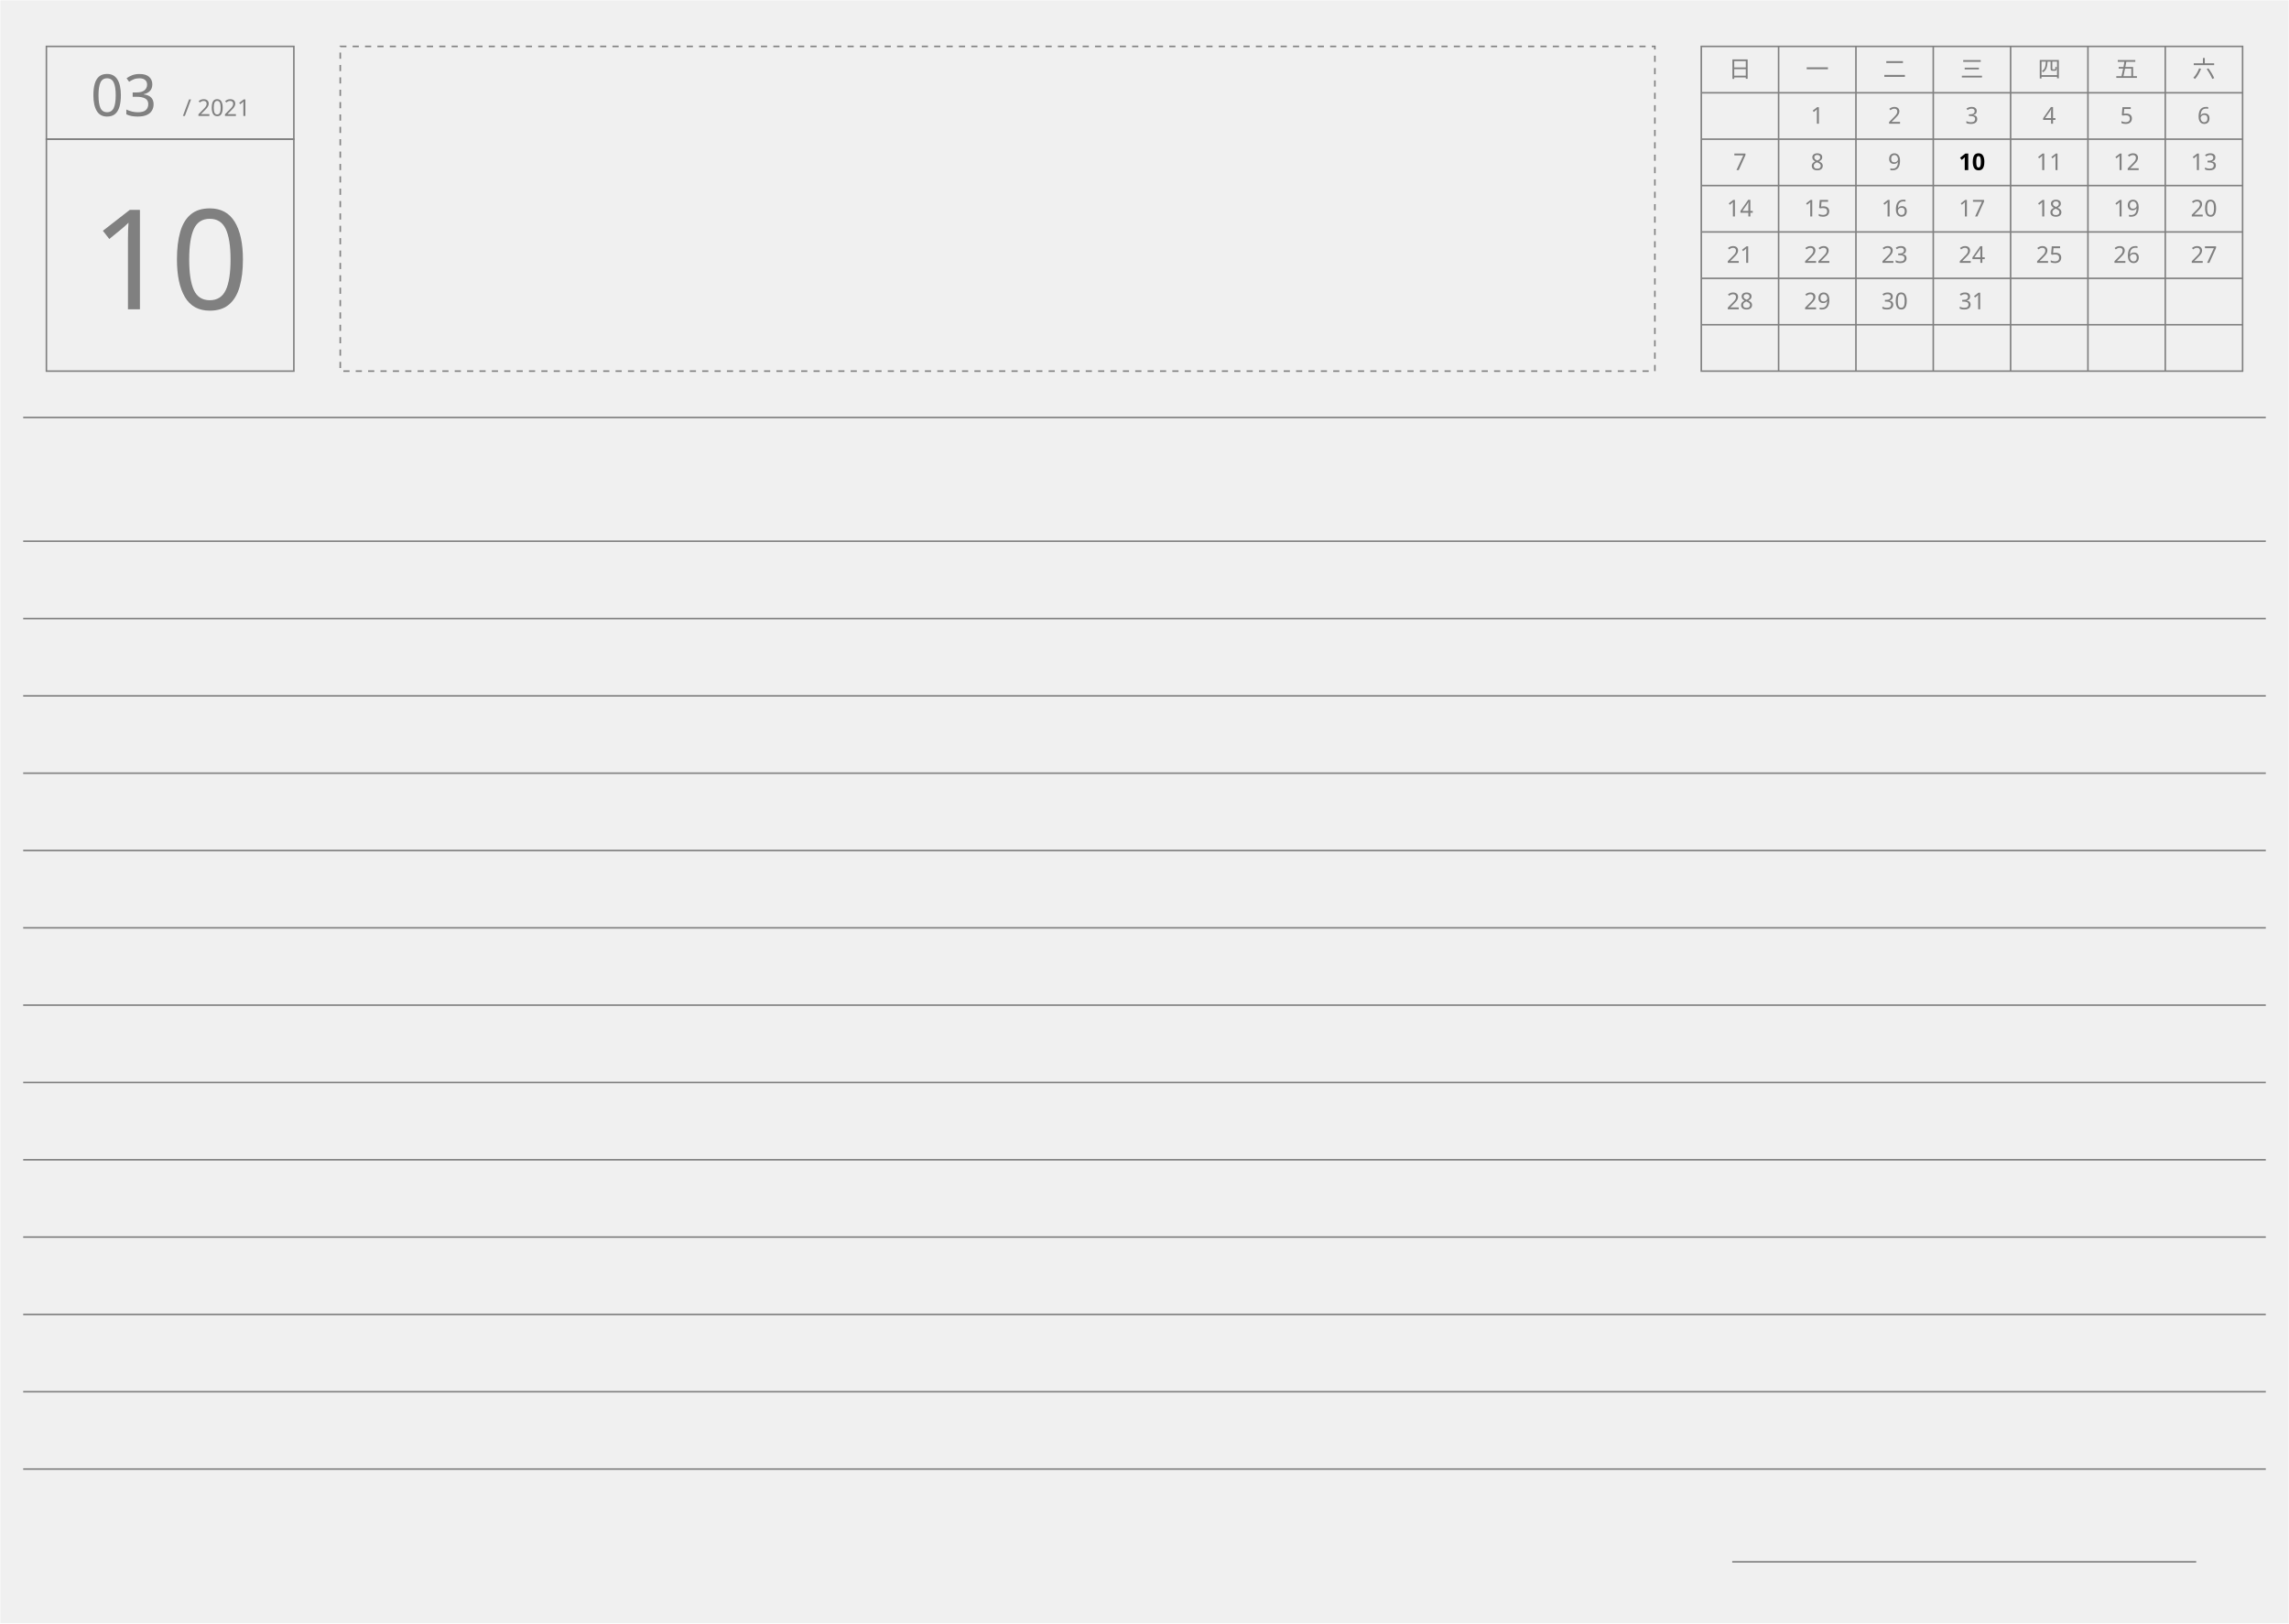
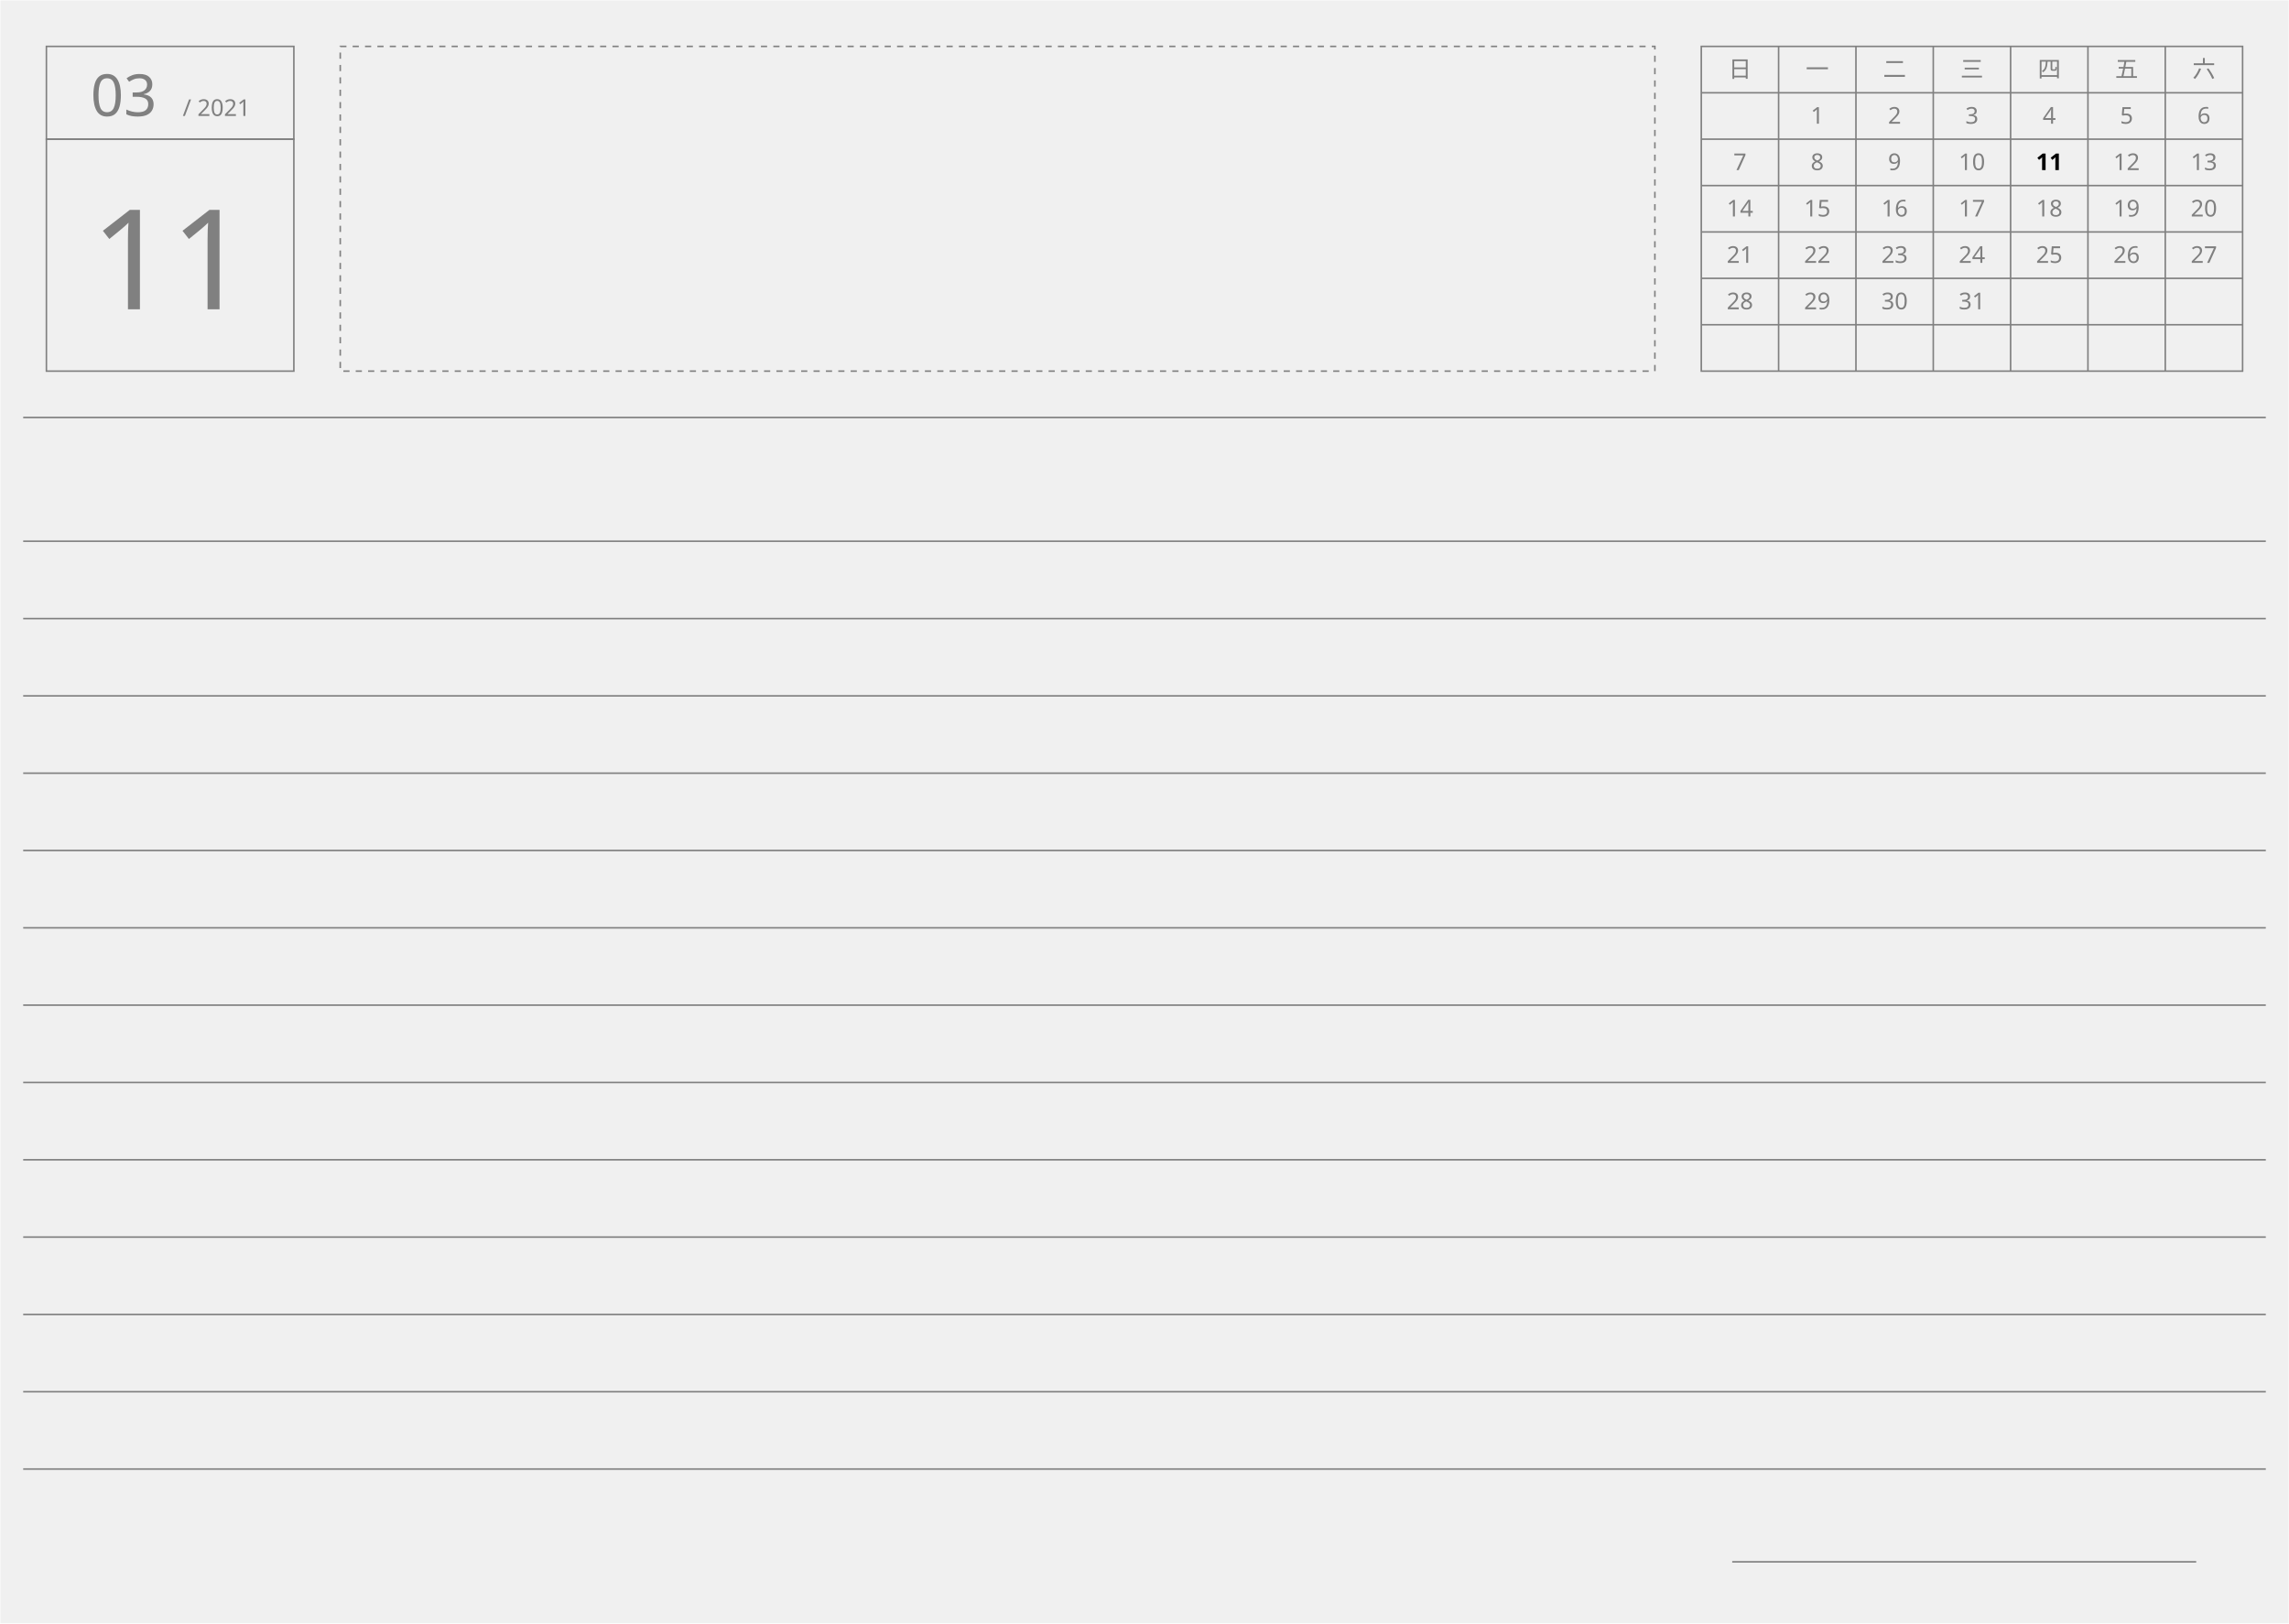
<svg xmlns="http://www.w3.org/2000/svg" fill="silver" viewBox="0 0 2960 2100">
  <rect stroke="white" stroke-width="1" fill="none" width="100%" height="100%" />
  <g transform="translate(2200,60)">
    <g id="calendar-table">
      <path d="M0 0 L700 0 L700 420 L0 420 Z" stroke="gray" stroke-width="2" fill="none" />
      <path d="M0 60 L700 60" stroke="gray" stroke-width="2" fill="none" />
      <path d="M0 120 L700 120" stroke="gray" stroke-width="2" fill="none" />
      <path d="M0 180 L700 180" stroke="gray" stroke-width="2" fill="none" />
      <path d="M0 240 L700 240" stroke="gray" stroke-width="2" fill="none" />
      <path d="M0 300 L700 300" stroke="gray" stroke-width="2" fill="none" />
      <path d="M0 360 L700 360" stroke="gray" stroke-width="2" fill="none" />
      <path d="M100 0 L100 420" stroke="gray" stroke-width="2" fill="none" />
      <path d="M200 0 L200 420" stroke="gray" stroke-width="2" fill="none" />
      <path d="M300 0 L300 420" stroke="gray" stroke-width="2" fill="none" />
      <path d="M400 0 L400 420" stroke="gray" stroke-width="2" fill="none" />
      <path d="M500 0 L500 420" stroke="gray" stroke-width="2" fill="none" />
      <path d="M600 0 L600 420" stroke="gray" stroke-width="2" fill="none" />
    </g>
    <g style="font-size:30px; font-family: verdana, 微软雅黑;">
      <text x="50" y="40" text-anchor="middle" fill="gray">日</text>
      <text x="150" y="40" text-anchor="middle" fill="gray">一</text>
      <text x="250" y="40" text-anchor="middle" fill="gray">二</text>
      <text x="350" y="40" text-anchor="middle" fill="gray">三</text>
      <text x="450" y="40" text-anchor="middle" fill="gray">四</text>
      <text x="550" y="40" text-anchor="middle" fill="gray">五</text>
      <text x="650" y="40" text-anchor="middle" fill="gray">六</text>
    </g>
    <g style="font-size:30px; font-family: verdana;">
      <text text-anchor="middle" x="150" y="100" fill="gray">1</text>
      <text text-anchor="middle" x="250" y="100" fill="gray">2</text>
      <text text-anchor="middle" x="350" y="100" fill="gray">3</text>
      <text text-anchor="middle" x="450" y="100" fill="gray">4</text>
      <text text-anchor="middle" x="550" y="100" fill="gray">5</text>
      <text text-anchor="middle" x="650" y="100" fill="gray">6</text>
      <text text-anchor="middle" x="50" y="160" fill="gray">7</text>
      <text text-anchor="middle" x="150" y="160" fill="gray">8</text>
      <text text-anchor="middle" x="250" y="160" fill="gray">9</text>
-       <text text-anchor="middle" x="350" y="160" style="fill: black; font-weight: bold;">10</text>
-       <text text-anchor="middle" x="450" y="160" fill="gray">11</text>
+       <text text-anchor="middle" x="350" y="160" fill="gray">10</text>
+       <text text-anchor="middle" x="450" y="160" style="fill: black; font-weight: bold;">11</text>
      <text text-anchor="middle" x="550" y="160" fill="gray">12</text>
      <text text-anchor="middle" x="650" y="160" fill="gray">13</text>
      <text text-anchor="middle" x="50" y="220" fill="gray">14</text>
      <text text-anchor="middle" x="150" y="220" fill="gray">15</text>
      <text text-anchor="middle" x="250" y="220" fill="gray">16</text>
      <text text-anchor="middle" x="350" y="220" fill="gray">17</text>
      <text text-anchor="middle" x="450" y="220" fill="gray">18</text>
      <text text-anchor="middle" x="550" y="220" fill="gray">19</text>
      <text text-anchor="middle" x="650" y="220" fill="gray">20</text>
      <text text-anchor="middle" x="50" y="280" fill="gray">21</text>
      <text text-anchor="middle" x="150" y="280" fill="gray">22</text>
      <text text-anchor="middle" x="250" y="280" fill="gray">23</text>
      <text text-anchor="middle" x="350" y="280" fill="gray">24</text>
      <text text-anchor="middle" x="450" y="280" fill="gray">25</text>
      <text text-anchor="middle" x="550" y="280" fill="gray">26</text>
      <text text-anchor="middle" x="650" y="280" fill="gray">27</text>
      <text text-anchor="middle" x="50" y="340" fill="gray">28</text>
      <text text-anchor="middle" x="150" y="340" fill="gray">29</text>
      <text text-anchor="middle" x="250" y="340" fill="gray">30</text>
      <text text-anchor="middle" x="350" y="340" fill="gray">31</text>
    </g>
  </g>
  <g transform="translate(60,60)" style="font-size:30px; font-family: verdana;">
    <rect stroke="gray" stroke-width="2" fill="none" width="320" height="120" />
    <rect y="120" stroke="gray" stroke-width="2" fill="none" width="320" height="300" />
    <text x="100" y="90" text-anchor="middle" style="font-size: 2.5em;" fill="gray">03</text>
    <text x="220" y="90" text-anchor="middle" fill="gray">/ 2021</text>
-     <text x="160" y="340" text-anchor="middle" style="font-size: 6em;" fill="gray">10</text>
+     <text x="160" y="340" text-anchor="middle" style="font-size: 6em;" fill="gray">11</text>
  </g>
  <path d="M440 60 L2140 60 L2140 480 L440 480 Z" stroke-dasharray="8,8" stroke="gray" stroke-width="2" fill="none" />
  <path d="M30 540 L2930 540" stroke="gray" stroke-width="2" fill="none" />
  <g class="lines">
    <path d="M30 700 L2930 700" stroke="gray" stroke-width="2" fill="none" />
    <path d="M30 800 L2930 800" stroke="gray" stroke-width="2" fill="none" />
    <path d="M30 900 L2930 900" stroke="gray" stroke-width="2" fill="none" />
    <path d="M30 1000 L2930 1000" stroke="gray" stroke-width="2" fill="none" />
    <path d="M30 1100 L2930 1100" stroke="gray" stroke-width="2" fill="none" />
    <path d="M30 1200 L2930 1200" stroke="gray" stroke-width="2" fill="none" />
    <path d="M30 1300 L2930 1300" stroke="gray" stroke-width="2" fill="none" />
    <path d="M30 1400 L2930 1400" stroke="gray" stroke-width="2" fill="none" />
    <path d="M30 1500 L2930 1500" stroke="gray" stroke-width="2" fill="none" />
    <path d="M30 1600 L2930 1600" stroke="gray" stroke-width="2" fill="none" />
    <path d="M30 1700 L2930 1700" stroke="gray" stroke-width="2" fill="none" />
    <path d="M30 1800 L2930 1800" stroke="gray" stroke-width="2" fill="none" />
    <path d="M30 1900 L2930 1900" stroke="gray" stroke-width="2" fill="none" />
  </g>
  <path d="M2240 2020 L2840 2020" stroke="gray" stroke-width="2" fill="none" />
</svg>
